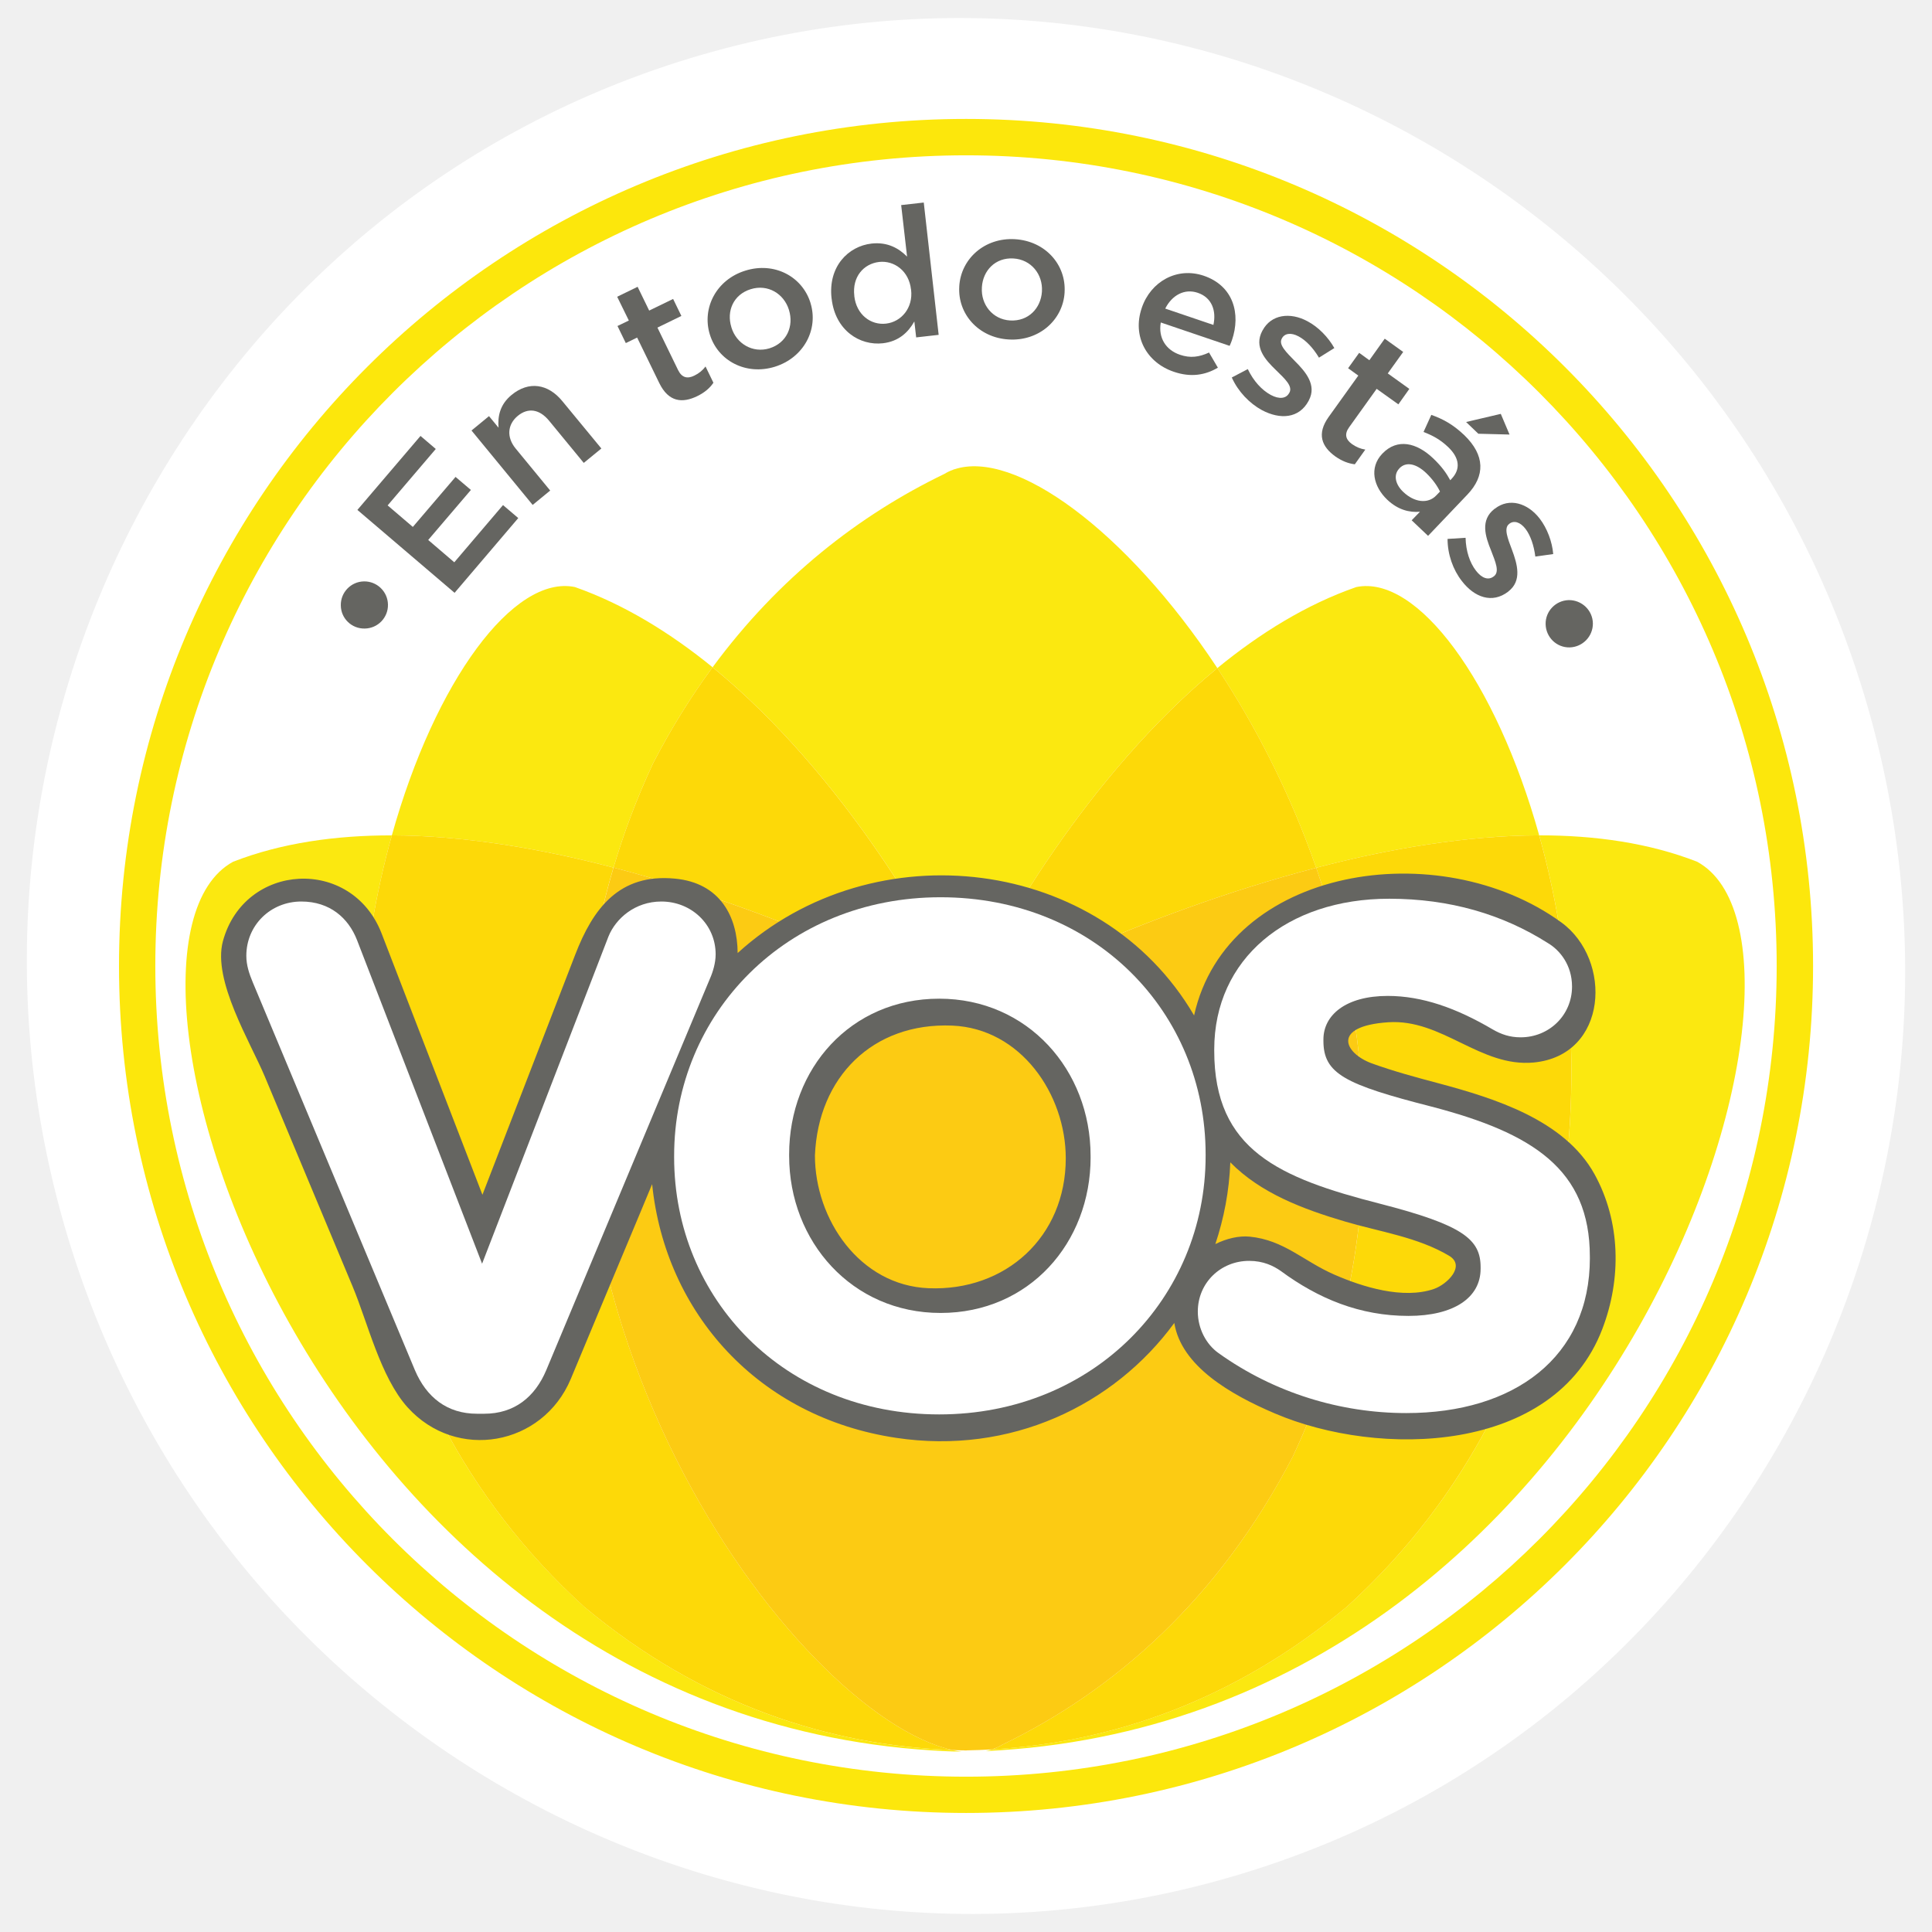
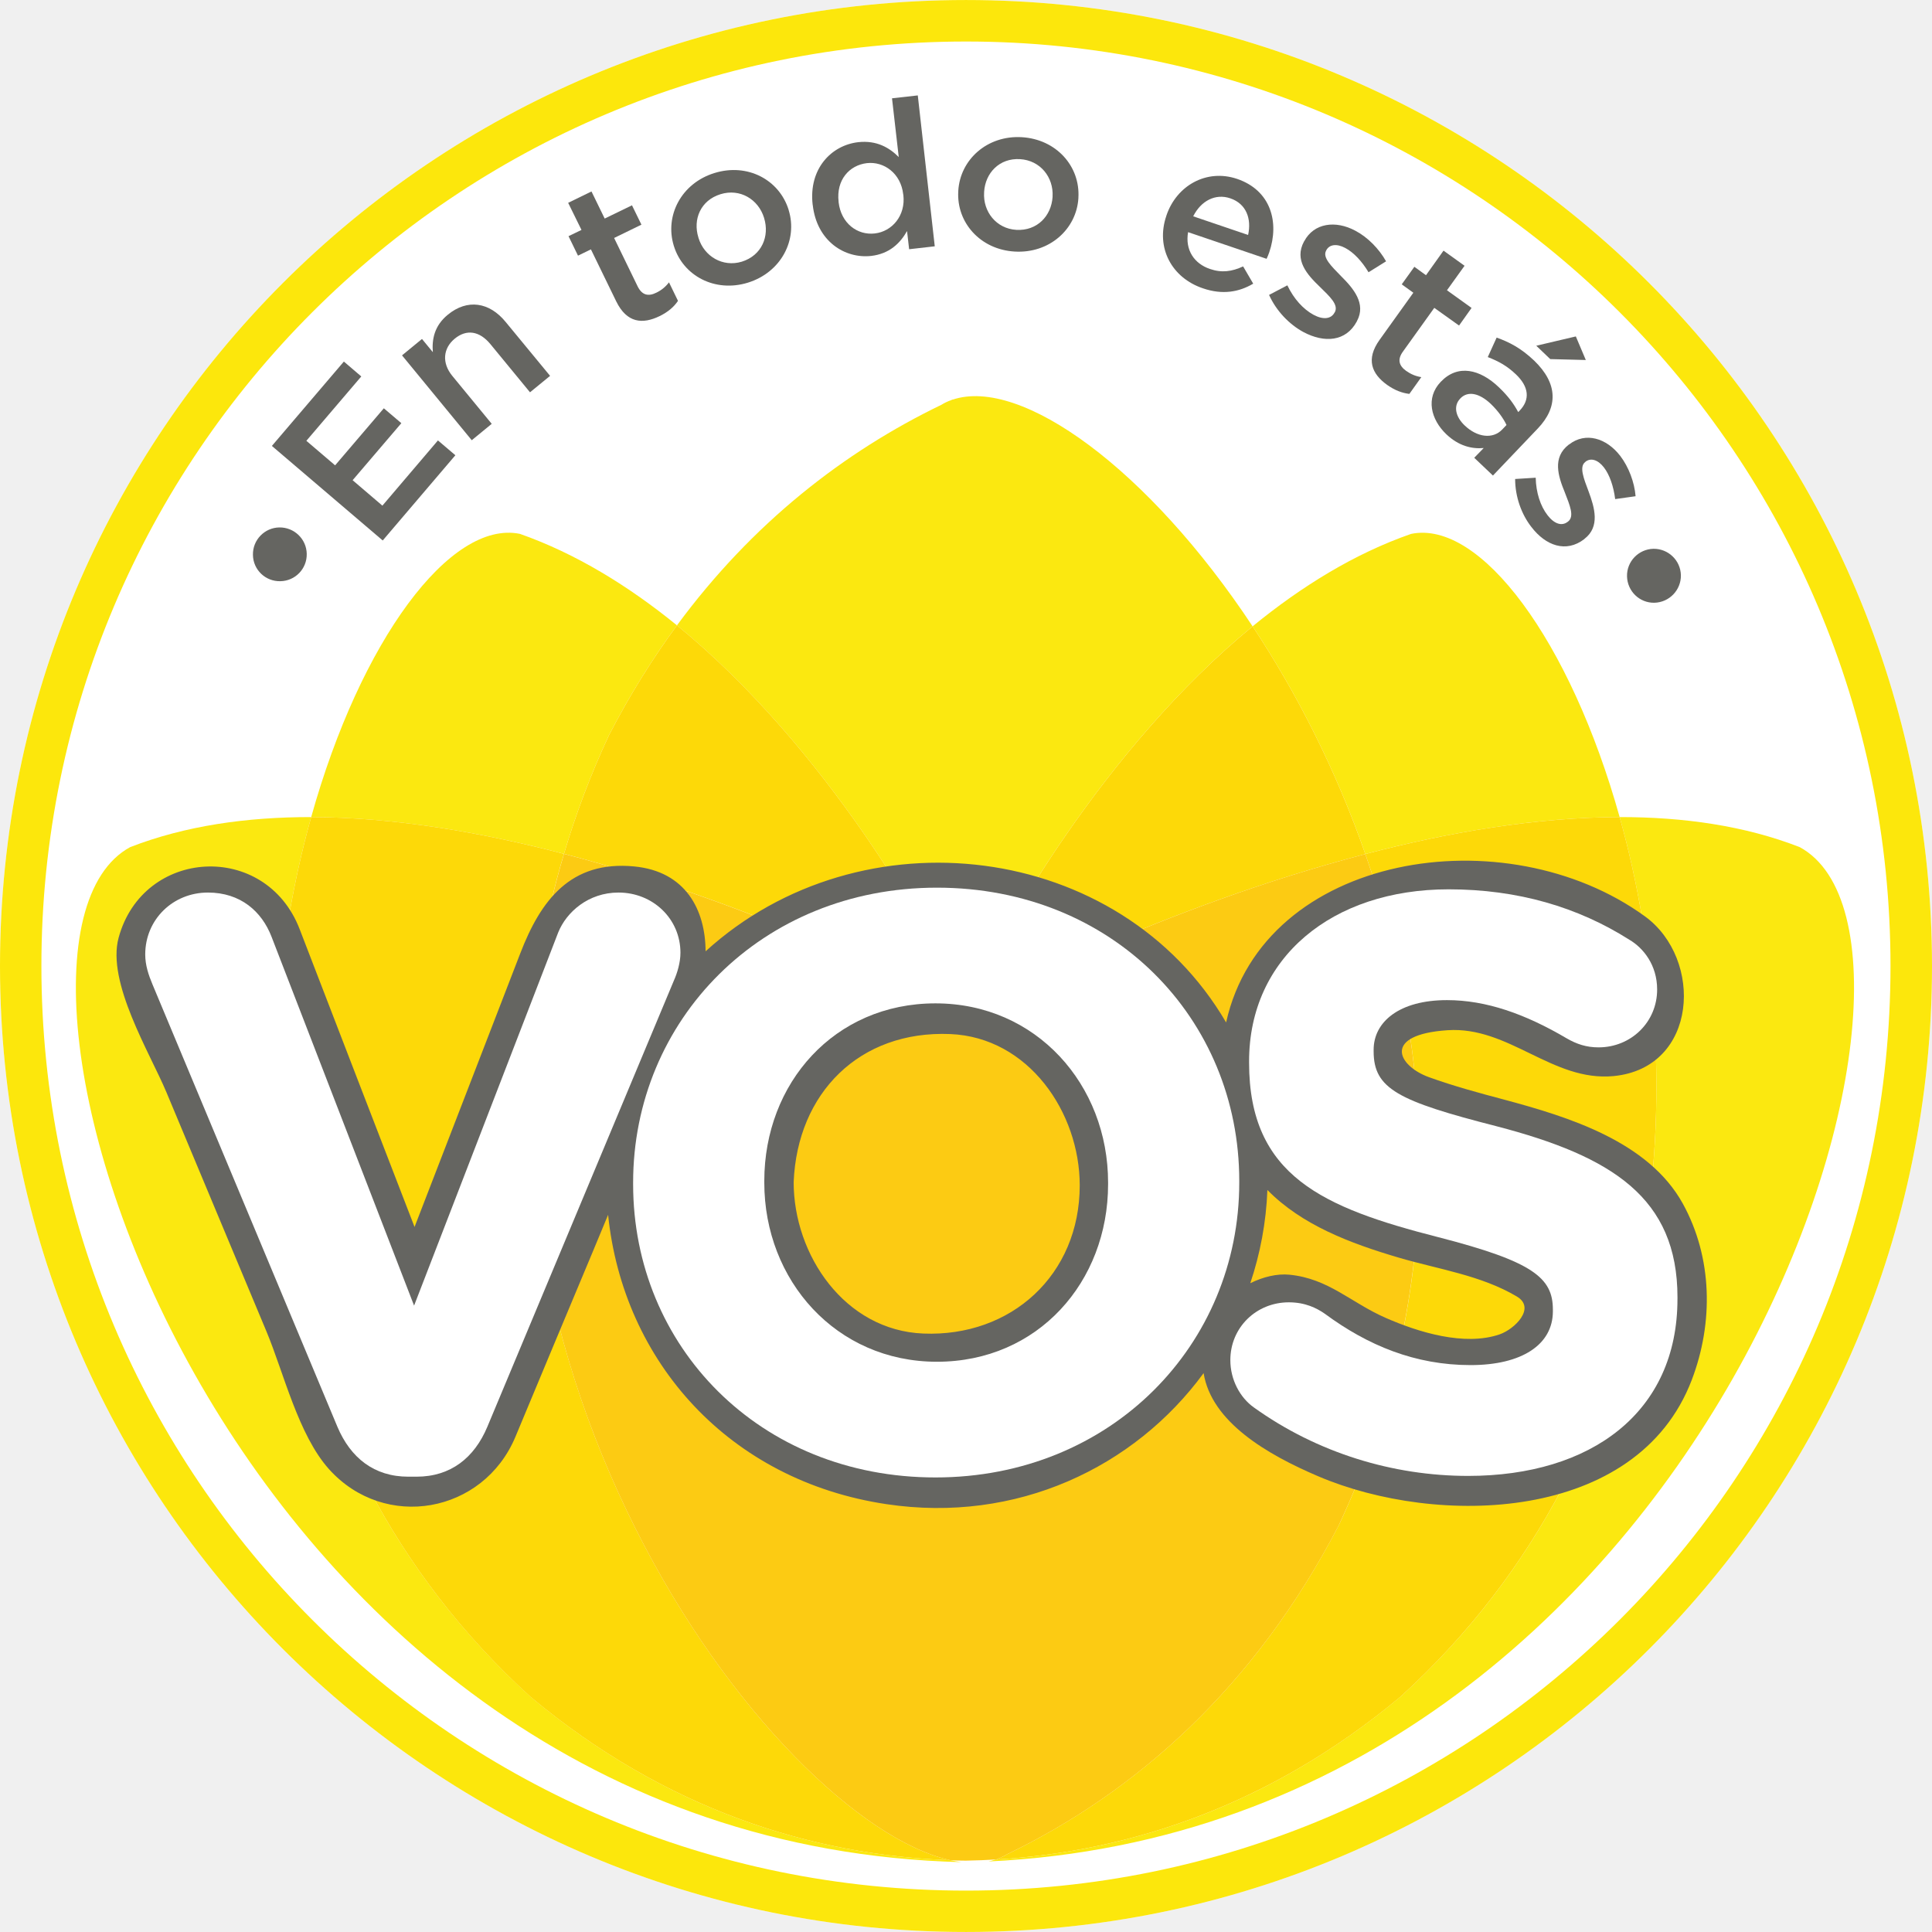
- <svg xmlns="http://www.w3.org/2000/svg" xmlns:xlink="http://www.w3.org/1999/xlink" version="1.1" id="Layer_1" x="0px" y="0px" width="72px" height="72px" viewBox="0 0 72 72" enable-background="new 0 0 72 72" xml:space="preserve">
+ <svg xmlns="http://www.w3.org/2000/svg" xmlns:xlink="http://www.w3.org/1999/xlink" version="1.1" id="Capa_1" x="0px" y="0px" width="112px" height="112px" viewBox="0 0 112 112" enable-background="new 0 0 112 112" xml:space="preserve">
  <g>
-     <g>
-       <path fill="#FFFFFF" d="M25.748,2.162C7.298,7.75-3.113,27.48,2.538,46.14c5.658,18.658,25.265,29.291,43.716,23.696    c18.45-5.586,28.859-25.311,23.208-43.974C63.807,7.205,44.197-3.429,25.748,2.162" />
-     </g>
-     <path fill="#FCE70C" d="M36.003,4.432c-17.435,0-31.568,14.133-31.568,31.564c0,17.439,14.134,31.568,31.568,31.568   c17.433,0,31.565-14.129,31.565-31.562C67.568,18.565,53.435,4.432,36.003,4.432 M36.003,66.212   c-16.688,0-30.215-13.528-30.215-30.216c0-16.683,13.527-30.208,30.215-30.208c16.684,0,30.209,13.525,30.209,30.208   C66.212,52.684,52.687,66.212,36.003,66.212" />
-     <path fill="#FBE810" d="M35.981,37.455c0,0,0.004,0,0.008-0.004c1.064-2.508,4.541-8.587,9.378-12.553   c-3.409-5.154-7.571-8.162-9.806-7.406l-0.003-0.005l-0.044,0.022c-0.112,0.039-0.217,0.089-0.317,0.151   c-3.17,1.531-6.172,3.858-8.64,7.206C31.417,28.837,34.908,34.942,35.981,37.455" />
-     <path fill="#FBE810" d="M21.794,59.898l-0.012-0.009c-9.101-8.257-9.509-20.419-7.179-28.757c-2.1-0.002-4.117,0.282-5.917,0.983   c-5.943,3.234,3.046,32.561,27.164,33.168c-0.117-0.016-0.239-0.035-0.355-0.063C30.924,65.052,26.162,63.538,21.794,59.898" />
-     <path fill="#FBE810" d="M63.247,32.114c-1.79-0.699-3.798-0.985-5.886-0.983c2.331,8.338,1.921,20.5-7.177,28.757l-0.014,0.009   c-4.204,3.503-8.774,5.035-13.182,5.297c-0.004,0-0.004,0-0.007,0.002v-0.002c-0.003,0-0.008,0-0.012,0   c-0.076,0.026-0.155,0.045-0.235,0.064C60.363,64.153,69.137,35.319,63.247,32.114" />
+     <path fill="#FFFFFF" d="M56.003,0.001C25.073,0.001,0,25.073,0,55.997c0,30.937,25.073,56.002,56.003,56.002   c30.926,0,55.997-25.065,55.997-55.992C112,25.073,86.929,0.001,56.003,0.001" />
+     <path fill="#FCE70C" d="M56.003,0.001C25.073,0.001,0,25.073,0,55.997c0,30.937,25.073,56.002,56.003,56.002   c30.926,0,55.997-25.065,55.997-55.992C112,25.073,86.929,0.001,56.003,0.001 M56.003,109.6C26.398,109.6,2.4,85.602,2.4,55.997   c0-29.596,23.998-53.59,53.603-53.59c29.598,0,53.591,23.994,53.591,53.59C109.594,85.602,85.6,109.6,56.003,109.6" />
+     <path fill="#FBE810" d="M55.964,58.584c0,0,0.007,0,0.014-0.006c1.888-4.449,8.056-15.233,16.636-22.269   c-6.048-9.143-13.43-14.479-17.397-13.139l-0.006-0.009l-0.078,0.039c-0.199,0.07-0.384,0.157-0.562,0.268   c-5.624,2.715-10.949,6.843-15.327,12.784C47.867,43.297,54.06,54.126,55.964,58.584" />
+     <path fill="#FBE810" d="M30.796,98.399l-0.02-0.017C14.631,83.735,13.906,62.159,18.04,47.367   c-3.726-0.004-7.304,0.501-10.497,1.743c-10.543,5.738,5.404,57.763,48.189,58.84c-0.208-0.028-0.424-0.062-0.631-0.112   C46.993,107.543,38.545,104.857,30.796,98.399" />
+     <path fill="#FBE810" d="M104.335,49.11c-3.176-1.24-6.737-1.747-10.442-1.743c4.135,14.792,3.408,36.368-12.732,51.016   l-0.025,0.017c-7.458,6.214-15.565,8.932-23.385,9.398c-0.007,0-0.007,0-0.012,0.003v-0.003c-0.005,0-0.014,0-0.02,0   c-0.134,0.046-0.274,0.08-0.416,0.113C99.218,105.947,114.784,54.795,104.335,49.11" />
    <g enable-background="new    ">
      <g>
        <defs>
-           <rect id="SVGID_1_" x="34.382" y="36.946" width="1.856" height="1.857" />
+           <rect id="SVGID_25_" x="53.128" y="57.682" width="3.293" height="3.294" />
        </defs>
        <clipPath id="SVGID_2_">
-           <use xlink:href="#SVGID_1_" overflow="visible" />
+           <use xlink:href="#SVGID_25_" overflow="visible" />
        </clipPath>
        <g clip-path="url(#SVGID_2_)">
          <defs>
-             <rect id="SVGID_3_" x="35.981" y="37.451" width="0.007" height="0.014" />
+             <rect id="SVGID_27_" x="55.963" y="58.578" width="0.012" height="0.024" />
          </defs>
          <clipPath id="SVGID_4_">
-             <use xlink:href="#SVGID_3_" overflow="visible" />
+             <use xlink:href="#SVGID_27_" overflow="visible" />
          </clipPath>
-           <path clip-path="url(#SVGID_4_)" fill="#FCE70C" d="M35.989,37.452c-0.004,0.002-0.008,0.002-0.008,0.002      c0,0.002,0,0.006,0.004,0.01C35.984,37.458,35.984,37.455,35.989,37.452" />
+           <path clip-path="url(#SVGID_4_)" fill="#FCE70C" d="M55.978,58.581c-0.007,0.004-0.014,0.004-0.014,0.004      c0,0.004,0,0.011,0.007,0.018C55.97,58.591,55.97,58.584,55.978,58.581" />
        </g>
      </g>
    </g>
-     <path fill="#FBE810" d="M57.361,31.131c-1.616-5.779-4.55-9.721-6.817-9.253c-1.854,0.646-3.585,1.717-5.177,3.02   c1.421,2.148,2.715,4.665,3.683,7.441C51.769,31.628,54.636,31.138,57.361,31.131" />
-     <path fill="#FBE810" d="M22.864,32.333c0.384-1.297,0.872-2.599,1.48-3.899l0.009-0.016c0.67-1.295,1.41-2.476,2.202-3.552   c-1.581-1.286-3.302-2.346-5.131-2.989c-2.273-0.466-5.206,3.474-6.821,9.255C17.31,31.14,20.159,31.626,22.864,32.333" />
-     <path fill="#FDD908" d="M24.344,28.434c-0.608,1.3-1.096,2.602-1.48,3.899c6.686,1.739,12.492,4.8,13.102,5.13   c0.002-0.002,0.009-0.006,0.014-0.008c-1.073-2.513-4.564-8.618-9.425-12.589c-0.793,1.076-1.532,2.257-2.202,3.552L24.344,28.434z   " />
-     <path fill="#FDD908" d="M35.989,37.452c0.687-0.367,6.436-3.386,13.062-5.112c-0.969-2.778-2.262-5.294-3.683-7.442   C40.53,28.864,37.053,34.943,35.989,37.452" />
-     <path fill="#FDD908" d="M49.05,32.339c2.241,6.416,2.755,14.203-0.856,21.909l-0.007,0.016c-2.759,5.325-6.655,8.737-10.845,10.761   c-0.098,0.061-0.202,0.109-0.311,0.15c-0.014,0.006-0.03,0.012-0.044,0.02c4.409-0.262,8.978-1.795,13.182-5.295l0.012-0.008   c9.1-8.26,9.51-20.423,7.179-28.761C54.636,31.138,51.769,31.628,49.05,32.339" />
-     <path fill="#FDD908" d="M21.782,59.892l0.012,0.008c4.368,3.637,9.13,5.152,13.701,5.318C29.666,63.935,18.057,48.5,22.862,32.333   c-2.703-0.707-5.552-1.193-8.259-1.202C12.273,39.47,12.682,51.632,21.782,59.892" />
-     <path fill="#FCCB13" d="M37.343,65.025c4.19-2.022,8.086-5.438,10.846-10.761l0.006-0.016c3.607-7.706,3.097-15.493,0.856-21.908   c-6.626,1.726-12.375,4.745-13.062,5.112c-0.004,0.002-0.004,0.006-0.004,0.008c-0.004,0-0.004-0.004-0.004-0.006   c-0.005,0.002-0.013,0.006-0.014,0.006c-0.61-0.328-6.416-3.386-13.102-5.128C18.053,48.5,29.665,63.935,35.495,65.219   c0.145,0.008,0.289,0.012,0.439,0.012v0.002c0.014,0,0.033,0,0.051,0c0.014,0,0.031,0,0.046,0v-0.002   c0.313-0.004,0.624-0.018,0.939-0.036c0.004,0,0.008,0,0.011,0h0.006c0.016-0.008,0.03-0.014,0.044-0.022   C37.14,65.134,37.244,65.086,37.343,65.025" />
-     <g enable-background="new    ">
-       <g>
-         <defs>
-           <rect id="SVGID_5_" x="34.382" y="36.946" width="1.856" height="1.857" />
-         </defs>
-         <clipPath id="SVGID_6_">
-           <use xlink:href="#SVGID_5_" overflow="visible" />
-         </clipPath>
-         <g clip-path="url(#SVGID_6_)">
-           <defs>
-             <rect id="SVGID_7_" x="35.981" y="37.451" width="0.007" height="0.014" />
-           </defs>
-           <clipPath id="SVGID_8_">
-             <use xlink:href="#SVGID_7_" overflow="visible" />
-           </clipPath>
-           <g clip-path="url(#SVGID_8_)" enable-background="new    ">
-             <g>
-               <defs>
-                 <rect id="SVGID_9_" x="34.382" y="36.946" width="1.856" height="1.857" />
-               </defs>
-               <clipPath id="SVGID_10_">
-                 <use xlink:href="#SVGID_9_" overflow="visible" />
-               </clipPath>
-               <g clip-path="url(#SVGID_10_)">
-                 <defs>
-                   <rect id="SVGID_11_" x="35.981" y="37.451" width="0.007" height="0.014" />
-                 </defs>
-                 <clipPath id="SVGID_12_">
-                   <use xlink:href="#SVGID_11_" overflow="visible" />
-                 </clipPath>
-                 <path clip-path="url(#SVGID_12_)" fill="#FCE70C" d="M35.989,37.452c-0.004,0.002-0.008,0.002-0.008,0.002         c0,0.002,0,0.006,0.004,0.01C35.984,37.458,35.984,37.455,35.989,37.452" />
-               </g>
-             </g>
-           </g>
-         </g>
-       </g>
-     </g>
-     <path fill="#656561" d="M14.458,22.53c0.01,0.486-0.376,0.887-0.863,0.894c-0.486,0.012-0.889-0.374-0.894-0.86   c-0.011-0.486,0.377-0.889,0.862-0.897C14.044,21.658,14.449,22.042,14.458,22.53" />
-     <path fill="#656561" d="M59.362,23.228c0.007,0.486-0.381,0.887-0.867,0.899c-0.485,0.01-0.883-0.378-0.894-0.864   c-0.012-0.486,0.377-0.887,0.862-0.899C58.949,22.359,59.352,22.742,59.362,23.228" />
-     <polygon fill="#656561" points="13.319,19.003 15.671,16.246 16.24,16.732 14.446,18.835 15.385,19.637 16.977,17.773    17.549,18.259 15.958,20.123 16.93,20.955 18.746,18.823 19.314,19.307 16.941,22.093  " />
-     <path fill="#656561" d="M17.572,16.044l0.652-0.536l0.355,0.431c-0.033-0.413,0.044-0.858,0.486-1.221   c0.643-0.53,1.363-0.415,1.892,0.232l1.454,1.764l-0.656,0.537l-1.294-1.574c-0.356-0.431-0.781-0.496-1.167-0.177   c-0.376,0.312-0.429,0.788-0.076,1.217l1.286,1.564l-0.653,0.536L17.572,16.044z" />
-     <path fill="#656561" d="M24.571,14.279l-0.827-1.699l-0.422,0.206l-0.31-0.637l0.423-0.204L23,11.059l0.762-0.371l0.431,0.886   l0.892-0.433l0.308,0.633l-0.892,0.435l0.771,1.586c0.143,0.286,0.349,0.33,0.606,0.202c0.17-0.083,0.305-0.192,0.415-0.339   l0.294,0.606c-0.134,0.196-0.318,0.359-0.601,0.498C25.429,15.033,24.918,14.987,24.571,14.279" />
-     <path fill="#656561" d="M26.456,12.472l-0.004-0.012c-0.301-0.983,0.246-2.041,1.325-2.374c1.081-0.338,2.12,0.218,2.426,1.197   l0.003,0.014c0.301,0.973-0.246,2.033-1.332,2.371C27.8,13.999,26.758,13.447,26.456,12.472 M29.404,11.558l-0.003-0.012   c-0.188-0.605-0.789-0.967-1.424-0.769c-0.649,0.201-0.907,0.82-0.721,1.416l0.004,0.016c0.184,0.597,0.789,0.963,1.416,0.772   C29.329,12.778,29.586,12.148,29.404,11.558" />
-     <path fill="#656561" d="M30.993,11.132L30.99,11.12c-0.135-1.183,0.619-1.944,1.49-2.043c0.605-0.067,1.022,0.183,1.324,0.486   l-0.22-1.92l0.842-0.095l0.555,4.931l-0.838,0.095l-0.068-0.594c-0.228,0.403-0.577,0.742-1.171,0.812   C32.04,12.891,31.127,12.313,30.993,11.132 M33.954,10.8l-0.004-0.015c-0.076-0.687-0.627-1.086-1.188-1.023   c-0.576,0.068-1.008,0.552-0.924,1.263v0.014c0.079,0.689,0.615,1.088,1.185,1.021C33.583,11.995,34.034,11.479,33.954,10.8" />
-     <path fill="#656561" d="M35.749,10.682v-0.013c0.061-1.026,0.948-1.822,2.076-1.755c1.132,0.068,1.911,0.953,1.849,1.978v0.014   c-0.063,1.017-0.951,1.814-2.084,1.745C36.465,12.585,35.688,11.7,35.749,10.682 M38.83,10.868v-0.014   c0.036-0.631-0.401-1.183-1.064-1.222c-0.674-0.04-1.137,0.452-1.174,1.074v0.014c-0.04,0.624,0.395,1.184,1.051,1.223   C38.329,11.982,38.789,11.485,38.83,10.868" />
-     <path fill="#656561" d="M42.548,11.483l0.004-0.014c0.33-0.973,1.308-1.531,2.308-1.193c1.109,0.377,1.385,1.419,1.052,2.398   c-0.023,0.068-0.054,0.142-0.087,0.215l-2.566-0.871c-0.101,0.584,0.199,1.028,0.714,1.203c0.388,0.133,0.717,0.086,1.084-0.083   l0.33,0.564c-0.462,0.274-1.002,0.373-1.642,0.153C42.729,13.512,42.191,12.531,42.548,11.483 M45.22,12.109   c0.115-0.524-0.054-1.019-0.583-1.197c-0.49-0.167-0.959,0.085-1.212,0.588L45.22,12.109z" />
-     <path fill="#656561" d="M45.905,14.068l0.597-0.313c0.214,0.449,0.523,0.782,0.856,0.963c0.319,0.171,0.577,0.137,0.687-0.074   l0.008-0.01c0.13-0.247-0.17-0.516-0.493-0.833c-0.408-0.392-0.841-0.868-0.516-1.475l0.008-0.012   c0.318-0.597,1.026-0.691,1.674-0.342c0.406,0.215,0.773,0.594,1.001,0.999l-0.573,0.358c-0.213-0.358-0.485-0.648-0.758-0.792   c-0.289-0.156-0.524-0.113-0.623,0.073l-0.006,0.012c-0.125,0.227,0.176,0.512,0.491,0.836c0.4,0.397,0.823,0.895,0.518,1.463   l-0.007,0.016c-0.355,0.663-1.062,0.709-1.745,0.345C46.568,15.033,46.144,14.598,45.905,14.068" />
-     <path fill="#656561" d="M49.518,15.534l1.102-1.537l-0.38-0.274l0.412-0.574l0.38,0.276l0.573-0.803l0.688,0.494l-0.575,0.8   l0.804,0.577l-0.409,0.576l-0.809-0.578l-1.025,1.43c-0.189,0.262-0.126,0.462,0.106,0.629c0.155,0.109,0.316,0.177,0.496,0.205   l-0.391,0.548c-0.236-0.03-0.468-0.113-0.726-0.293C49.26,16.647,49.058,16.175,49.518,15.534" />
-     <path fill="#656561" d="M52.609,19.39l0.309-0.319c-0.385,0.035-0.818-0.066-1.222-0.451c-0.507-0.484-0.68-1.187-0.185-1.709   l0.01-0.01c0.552-0.574,1.272-0.409,1.891,0.182c0.325,0.31,0.491,0.552,0.635,0.814l0.048-0.051   c0.343-0.36,0.301-0.776-0.123-1.182c-0.301-0.288-0.583-0.434-0.921-0.566l0.29-0.637c0.417,0.15,0.789,0.339,1.225,0.752   c0.783,0.755,0.783,1.523,0.12,2.218L53.22,19.97L52.609,19.39z M53.664,18.319c-0.097-0.208-0.274-0.459-0.511-0.687   c-0.384-0.365-0.758-0.431-0.997-0.183l-0.01,0.012c-0.232,0.246-0.138,0.602,0.151,0.873c0.404,0.387,0.918,0.457,1.226,0.131   L53.664,18.319z M55.93,15.424l0.326,0.77l-1.163-0.03l-0.456-0.437L55.93,15.424z" />
-     <path fill="#656561" d="M53.946,20.084l0.672-0.042c0.011,0.492,0.156,0.929,0.388,1.227c0.221,0.288,0.467,0.361,0.654,0.216   l0.013-0.008c0.222-0.169,0.058-0.536-0.105-0.961c-0.213-0.522-0.414-1.134,0.13-1.554l0.015-0.008   c0.536-0.414,1.218-0.208,1.668,0.374c0.278,0.363,0.464,0.859,0.503,1.32l-0.667,0.094c-0.052-0.413-0.18-0.79-0.366-1.033   c-0.2-0.26-0.433-0.32-0.601-0.191l-0.011,0.01c-0.206,0.155-0.05,0.541,0.109,0.963c0.196,0.527,0.381,1.154-0.135,1.549   l-0.006,0.008c-0.598,0.46-1.263,0.214-1.73-0.397C54.153,21.237,53.946,20.665,53.946,20.084" />
-     <path fill="#656561" d="M59.424,43.76c-1.124-2.032-3.743-2.833-5.821-3.391c-0.838-0.222-1.667-0.446-2.48-0.74   c-1.024-0.375-1.522-1.388,0.609-1.532c2.015-0.137,3.429,1.689,5.43,1.499c2.769-0.27,2.938-3.828,1.025-5.22   c-4.553-3.309-12.457-2.076-13.687,3.466c-3.468-5.934-11.931-6.948-17.01-2.325c-0.007-1.354-0.649-2.613-2.334-2.773   c-2.084-0.201-3.056,1.116-3.719,2.833c-1.152,2.982-2.304,5.966-3.458,8.948c-1.253-3.246-2.508-6.492-3.758-9.739   c-1.114-2.874-5.114-2.654-5.914,0.29c-0.393,1.462,1.023,3.759,1.563,5.047c1.089,2.605,2.179,5.211,3.27,7.818   c0.562,1.342,1.04,3.381,2.044,4.501c1.823,2.025,5.041,1.446,6.089-1.056c0.844-2.028,1.693-4.054,2.54-6.079   c0.164-0.391,0.328-0.782,0.49-1.177c0.493,4.804,3.959,8.688,9.098,9.455c4.25,0.637,8.104-1.2,10.362-4.282   c0.258,1.604,2.088,2.664,3.741,3.369c3.882,1.66,10.424,1.534,12.211-3.147C60.431,47.653,60.398,45.529,59.424,43.76    M39.718,43.166c0,2.926-2.24,4.959-5.112,4.842c-2.565-0.103-4.236-2.565-4.236-4.947c0.119-2.917,2.153-4.961,5.114-4.84   C38.046,38.326,39.718,40.784,39.718,43.166 M45.85,43.317c1.12,1.141,2.686,1.738,4.292,2.211c1.287,0.379,2.69,0.575,3.86,1.27   c0.632,0.375-0.07,1.066-0.562,1.237c-1.153,0.397-2.664-0.074-3.719-0.536c-1.146-0.501-1.867-1.286-3.15-1.413   c-0.404-0.04-0.862,0.071-1.279,0.277C45.614,45.402,45.81,44.38,45.85,43.317" />
-     <path fill="#FFFFFF" d="M20.359,51.058c-0.425,1.012-1.198,1.628-2.313,1.628h-0.269c-1.117,0-1.887-0.616-2.316-1.628   L9.419,36.605C9.286,36.287,9.18,35.968,9.18,35.62c0-1.142,0.905-2.023,2.049-2.023c1.064,0,1.757,0.615,2.077,1.439l4.66,12.059   l4.709-12.193c0.269-0.667,0.985-1.305,1.972-1.305c1.116,0,2.023,0.851,2.023,1.969c0,0.322-0.106,0.666-0.213,0.906   L20.359,51.058z" />
-     <path fill="#FFFFFF" d="M35.051,33.438c-5.746,0-9.928,4.338-9.928,9.637v0.053c0,5.297,4.129,9.583,9.878,9.583   c5.747,0,9.929-4.342,9.929-9.636v-0.054C44.93,37.725,40.804,33.438,35.051,33.438 M40.644,43.128   c0,3.193-2.291,5.802-5.593,5.802c-3.297,0-5.642-2.661-5.642-5.855v-0.054c0-3.194,2.289-5.803,5.592-5.803   c3.298,0,5.642,2.66,5.642,5.857V43.128z" />
-     <path fill="#FFFFFF" d="M59.25,46.881c0,3.702-2.819,5.78-6.841,5.78c-2.45,0-4.924-0.749-7.001-2.237   c-0.454-0.322-0.769-0.906-0.769-1.547c0-1.064,0.847-1.888,1.912-1.888c0.533,0,0.907,0.187,1.175,0.373   c1.407,1.038,2.955,1.678,4.763,1.678c1.678,0,2.689-0.67,2.689-1.757v-0.056c0-1.036-0.642-1.57-3.75-2.368   c-3.756-0.961-6.177-1.997-6.177-5.698v-0.05c0-3.38,2.71-5.618,6.52-5.618c2.263,0,4.229,0.583,5.908,1.649   c0.452,0.264,0.906,0.824,0.906,1.624c0,1.066-0.852,1.892-1.916,1.892c-0.399,0-0.719-0.109-1.038-0.293   c-1.359-0.8-2.634-1.25-3.914-1.25c-1.569,0-2.397,0.718-2.397,1.621v0.053c0,1.225,0.799,1.625,4.02,2.449   c3.781,0.985,5.909,2.343,5.909,5.59V46.881z" />
+     <path fill="#FBE810" d="M93.893,47.367C91.026,37.115,85.821,30.122,81.8,30.951c-3.288,1.145-6.36,3.047-9.184,5.357   c2.522,3.811,4.816,8.275,6.534,13.2C83.971,48.247,89.059,47.378,93.893,47.367" />
+     <path fill="#FBE810" d="M32.694,49.498c0.681-2.3,1.548-4.61,2.626-6.917l0.017-0.028c1.189-2.297,2.501-4.392,3.907-6.301   c-2.805-2.282-5.858-4.162-9.103-5.303c-4.032-0.826-9.235,6.163-12.101,16.418C22.842,47.382,27.896,48.245,32.694,49.498" />
+     <path fill="#FDD908" d="M35.321,42.581c-1.079,2.307-1.945,4.617-2.626,6.917c11.861,3.085,22.162,8.516,23.244,9.1   c0.004-0.003,0.015-0.01,0.025-0.014c-1.903-4.458-8.096-15.288-16.719-22.333c-1.406,1.91-2.719,4.005-3.907,6.301L35.321,42.581z   " />
+     <path fill="#FDD908" d="M55.978,58.581c1.219-0.651,11.418-6.008,23.172-9.069c-1.718-4.928-4.012-9.392-6.534-13.203   C64.034,43.345,57.866,54.129,55.978,58.581" />
+     <path fill="#FDD908" d="M79.15,49.509c3.975,11.383,4.888,25.196-1.519,38.867l-0.013,0.029c-4.895,9.446-11.806,15.5-19.239,19.09   c-0.174,0.108-0.359,0.193-0.551,0.267c-0.025,0.011-0.053,0.021-0.077,0.035c7.821-0.465,15.927-3.184,23.385-9.393l0.021-0.015   C97.3,83.735,98.028,62.159,93.893,47.367C89.059,47.378,83.971,48.247,79.15,49.509" />
+     <path fill="#FDD908" d="M30.776,98.389l0.02,0.015c7.749,6.453,16.197,9.139,24.306,9.435   c-10.34-2.278-30.936-29.659-22.411-58.341c-4.796-1.254-9.85-2.117-14.651-2.132C13.906,62.159,14.631,83.735,30.776,98.389" />
+     <path fill="#FCCB13" d="M58.381,107.495c7.433-3.587,14.344-9.646,19.24-19.09l0.01-0.029c6.398-13.671,5.494-27.485,1.519-38.864   c-11.754,3.062-21.953,8.418-23.172,9.069c-0.007,0.004-0.007,0.01-0.007,0.015c-0.007,0-0.007-0.007-0.007-0.011   c-0.009,0.004-0.022,0.011-0.025,0.011c-1.082-0.581-11.383-6.007-23.244-9.097c-8.534,28.682,12.065,56.063,22.408,58.341   c0.257,0.014,0.513,0.022,0.778,0.022v0.003c0.024,0,0.058,0,0.09,0c0.024,0,0.056,0,0.082,0v-0.003   c0.555-0.008,1.106-0.032,1.666-0.064c0.007,0,0.015,0,0.02,0h0.01c0.028-0.014,0.054-0.024,0.078-0.038   C58.02,107.688,58.205,107.603,58.381,107.495" />
+     <path fill="#656561" d="M17.782,32.107c0.018,0.863-0.668,1.574-1.532,1.586c-0.862,0.02-1.576-0.663-1.587-1.526   c-0.019-0.863,0.67-1.577,1.53-1.591C17.048,30.562,17.767,31.242,17.782,32.107" />
+     <path fill="#656561" d="M97.443,33.347c0.013,0.863-0.675,1.574-1.537,1.595c-0.861,0.018-1.567-0.67-1.586-1.533   c-0.02-0.862,0.669-1.573,1.53-1.595C96.711,31.804,97.425,32.484,97.443,33.347" />
+     <polygon fill="#656561" points="15.761,25.851 19.934,20.96 20.944,21.823 17.76,25.554 19.427,26.976 22.251,23.669    23.266,24.532 20.442,27.838 22.168,29.313 25.388,25.532 26.398,26.391 22.187,31.332  " />
+     <path fill="#656561" d="M23.306,20.601l1.157-0.951l0.629,0.765c-0.058-0.733,0.079-1.521,0.862-2.166   c1.14-0.94,2.417-0.736,3.356,0.411l2.579,3.129l-1.164,0.953l-2.296-2.793c-0.631-0.765-1.385-0.881-2.071-0.313   c-0.668,0.553-0.76,1.398-0.134,2.159l2.282,2.775l-1.158,0.95L23.306,20.601z" />
+     <path fill="#656561" d="M35.723,17.47l-1.467-3.014l-0.749,0.365l-0.549-1.13l0.751-0.362l-0.772-1.571l1.352-0.659l0.765,1.571   l1.583-0.768l0.547,1.122l-1.583,0.772l1.368,2.814c0.254,0.507,0.618,0.585,1.076,0.359c0.302-0.147,0.541-0.341,0.737-0.602   l0.522,1.075c-0.237,0.347-0.564,0.637-1.065,0.883C37.245,18.808,36.339,18.728,35.723,17.47" />
+     <path fill="#656561" d="M39.067,14.266l-0.007-0.021c-0.535-1.743,0.437-3.62,2.351-4.212c1.918-0.599,3.761,0.387,4.304,2.123   l0.005,0.024c0.535,1.726-0.437,3.607-2.363,4.206C41.45,16.974,39.603,15.994,39.067,14.266 M44.297,12.644l-0.005-0.021   c-0.333-1.074-1.4-1.715-2.526-1.364c-1.152,0.357-1.608,1.455-1.279,2.511l0.008,0.029c0.325,1.06,1.4,1.708,2.511,1.37   C44.164,14.807,44.62,13.691,44.297,12.644" />
+     <path fill="#656561" d="M47.116,11.888l-0.006-0.021c-0.239-2.099,1.098-3.45,2.643-3.625c1.074-0.119,1.812,0.325,2.348,0.863   l-0.39-3.406l1.494-0.168l0.984,8.748l-1.486,0.169l-0.121-1.053c-0.405,0.715-1.024,1.317-2.076,1.441   C48.973,15.008,47.353,13.984,47.116,11.888 M52.368,11.299l-0.007-0.027c-0.134-1.219-1.113-1.927-2.107-1.815   c-1.022,0.121-1.787,0.979-1.639,2.241v0.024c0.14,1.223,1.09,1.931,2.102,1.811C51.711,13.419,52.51,12.504,52.368,11.299" />
+     <path fill="#656561" d="M55.552,11.089v-0.022c0.107-1.82,1.682-3.232,3.683-3.114c2.007,0.121,3.39,1.691,3.281,3.51v0.024   c-0.111,1.803-1.687,3.218-3.697,3.096C56.824,14.466,55.444,12.895,55.552,11.089 M61.019,11.419v-0.025   c0.063-1.119-0.711-2.098-1.887-2.168c-1.195-0.072-2.018,0.802-2.082,1.905v0.024c-0.071,1.106,0.701,2.1,1.865,2.17   C60.13,13.395,60.946,12.514,61.019,11.419" />
+     <path fill="#656561" d="M67.614,12.511l0.007-0.024c0.585-1.726,2.32-2.715,4.094-2.117c1.967,0.67,2.457,2.517,1.866,4.253   c-0.04,0.121-0.096,0.251-0.155,0.381l-4.552-1.546c-0.18,1.035,0.354,1.824,1.267,2.134c0.688,0.236,1.272,0.152,1.924-0.148   l0.585,1c-0.819,0.486-1.777,0.661-2.913,0.271C67.935,16.111,66.981,14.37,67.614,12.511 M72.354,13.621   c0.205-0.93-0.096-1.807-1.034-2.124c-0.869-0.296-1.701,0.151-2.149,1.043L72.354,13.621z" />
+     <path fill="#656561" d="M73.569,17.097l1.06-0.556c0.38,0.796,0.927,1.387,1.518,1.708c0.565,0.303,1.023,0.243,1.219-0.131   l0.015-0.018c0.232-0.437-0.301-0.916-0.874-1.478c-0.724-0.695-1.492-1.54-0.915-2.618l0.015-0.02   c0.564-1.06,1.82-1.226,2.969-0.606c0.721,0.38,1.372,1.053,1.776,1.771l-1.017,0.634c-0.379-0.634-0.861-1.149-1.344-1.405   c-0.513-0.276-0.93-0.201-1.105,0.13l-0.01,0.022c-0.221,0.402,0.312,0.908,0.871,1.482c0.71,0.705,1.461,1.589,0.92,2.596   l-0.012,0.028c-0.631,1.176-1.883,1.257-3.095,0.613C74.746,18.808,73.994,18.037,73.569,17.097" />
+     <path fill="#656561" d="M79.979,19.697l1.954-2.727l-0.673-0.486l0.732-1.018l0.674,0.489l1.016-1.425l1.22,0.877l-1.02,1.42   l1.426,1.024l-0.725,1.021l-1.436-1.025l-1.819,2.537c-0.336,0.464-0.224,0.82,0.187,1.116c0.275,0.194,0.561,0.313,0.88,0.363   l-0.693,0.972c-0.419-0.052-0.83-0.2-1.287-0.521C79.521,21.673,79.163,20.834,79.979,19.697" />
+     <path fill="#656561" d="M85.463,26.538l0.549-0.565c-0.684,0.063-1.451-0.117-2.168-0.8c-0.9-0.859-1.207-2.106-0.328-3.032   l0.018-0.018c0.979-1.019,2.257-0.726,3.354,0.324c0.576,0.55,0.871,0.979,1.126,1.443l0.086-0.09   c0.609-0.638,0.535-1.377-0.218-2.096c-0.534-0.51-1.035-0.771-1.634-1.004l0.514-1.13c0.739,0.267,1.4,0.602,2.174,1.334   c1.389,1.339,1.389,2.702,0.213,3.935l-2.602,2.729L85.463,26.538z M87.334,24.637c-0.173-0.369-0.486-0.813-0.906-1.218   c-0.681-0.647-1.345-0.764-1.768-0.325l-0.018,0.021c-0.412,0.437-0.245,1.067,0.268,1.55c0.716,0.687,1.629,0.81,2.176,0.233   L87.334,24.637z M91.353,19.503l0.578,1.367l-2.062-0.053l-0.81-0.775L91.353,19.503z" />
+     <path fill="#656561" d="M87.834,27.768l1.192-0.075c0.02,0.873,0.277,1.649,0.688,2.177c0.393,0.51,0.829,0.641,1.161,0.383   l0.022-0.014c0.393-0.299,0.103-0.951-0.187-1.704c-0.379-0.925-0.734-2.011,0.23-2.757l0.026-0.015   c0.952-0.735,2.161-0.37,2.959,0.663c0.493,0.645,0.824,1.524,0.892,2.341l-1.184,0.166c-0.092-0.732-0.319-1.401-0.649-1.832   c-0.355-0.461-0.769-0.567-1.066-0.339L91.9,26.782c-0.366,0.275-0.088,0.959,0.193,1.708c0.348,0.935,0.676,2.047-0.24,2.748   l-0.01,0.014c-1.061,0.816-2.24,0.38-3.069-0.705C88.202,29.814,87.834,28.8,87.834,27.768" />
+     <path fill="#656561" d="M97.552,69.77c-1.993-3.605-6.64-5.026-10.326-6.016c-1.487-0.394-2.957-0.792-4.399-1.313   c-1.817-0.666-2.701-2.462,1.081-2.718c3.575-0.243,6.083,2.997,9.634,2.659c4.912-0.479,5.213-6.79,1.818-9.259   c-8.078-5.871-22.1-3.683-24.281,6.149c-6.153-10.527-21.166-12.326-30.175-4.124c-0.012-2.401-1.151-4.635-4.14-4.92   c-3.698-0.356-5.422,1.979-6.598,5.026c-2.043,5.289-4.088,10.583-6.134,15.874c-2.223-5.758-4.45-11.517-6.666-17.277   c-1.977-5.099-9.073-4.708-10.491,0.514c-0.698,2.593,1.814,6.668,2.772,8.953c1.932,4.622,3.866,9.245,5.801,13.87   c0.997,2.381,1.845,5.998,3.627,7.984c3.233,3.592,8.943,2.564,10.802-1.873c1.496-3.597,3.004-7.191,4.507-10.785   c0.29-0.693,0.581-1.387,0.868-2.089c0.875,8.523,7.022,15.413,16.14,16.773c7.54,1.13,14.377-2.129,18.383-7.597   c0.457,2.845,3.703,4.726,6.636,5.977c6.886,2.944,18.493,2.721,21.663-5.583C99.338,76.677,99.281,72.908,97.552,69.77    M62.593,68.717c0,5.191-3.974,8.798-9.069,8.59c-4.551-0.183-7.515-4.55-7.515-8.776c0.212-5.175,3.82-8.801,9.073-8.586   C59.627,60.13,62.593,64.49,62.593,68.717 M73.472,68.984c1.987,2.023,4.765,3.083,7.614,3.922c2.283,0.673,4.772,1.02,6.847,2.254   c1.12,0.666-0.124,1.891-0.996,2.194c-2.046,0.704-4.727-0.131-6.597-0.951c-2.034-0.888-3.312-2.282-5.589-2.507   c-0.716-0.072-1.53,0.126-2.27,0.492C73.053,72.684,73.401,70.87,73.472,68.984" />
+     <path fill="#FFFFFF" d="M28.25,82.717c-0.755,1.796-2.125,2.888-4.103,2.888h-0.477c-1.981,0-3.347-1.092-4.108-2.888L8.844,57.077   c-0.237-0.563-0.425-1.13-0.425-1.746c0-2.026,1.606-3.589,3.634-3.589c1.888,0,3.118,1.092,3.685,2.553l8.267,21.393l8.354-21.631   c0.478-1.184,1.748-2.315,3.498-2.315c1.98,0,3.589,1.51,3.589,3.493c0,0.571-0.188,1.181-0.379,1.607L28.25,82.717z" />
+     <path fill="#FFFFFF" d="M54.315,51.459c-10.194,0-17.612,7.696-17.612,17.096v0.094c0,9.398,7.325,17,17.525,17   c10.195,0,17.613-7.703,17.613-17.095V68.46C71.841,59.064,64.521,51.459,54.315,51.459 M64.237,68.65   c0,5.664-4.064,10.292-9.922,10.292c-5.849,0-10.008-4.72-10.008-10.386V68.46c0-5.666,4.061-10.294,9.921-10.294   c5.851,0,10.009,4.719,10.009,10.39V68.65z" />
+     <path fill="#FFFFFF" d="M97.244,75.307c0,6.568-5.001,10.253-12.136,10.253c-4.347,0-8.736-1.328-12.42-3.969   c-0.805-0.571-1.364-1.607-1.364-2.745c0-1.887,1.502-3.349,3.393-3.349c0.946,0,1.608,0.331,2.084,0.662   c2.495,1.842,5.242,2.977,8.45,2.977c2.977,0,4.771-1.188,4.771-3.117v-0.1c0-1.839-1.139-2.785-6.653-4.201   c-6.664-1.705-10.958-3.543-10.958-10.108v-0.089c0-5.996,4.808-9.966,11.567-9.966c4.014,0,7.503,1.034,10.481,2.925   c0.802,0.469,1.607,1.462,1.607,2.882c0,1.891-1.512,3.355-3.399,3.355c-0.707,0-1.275-0.193-1.841-0.521   c-2.411-1.42-4.674-2.218-6.943-2.218c-2.784,0-4.252,1.274-4.252,2.876v0.093c0,2.173,1.418,2.883,7.132,4.345   c6.707,1.747,10.482,4.156,10.482,9.917V75.307z" />
  </g>
</svg>
